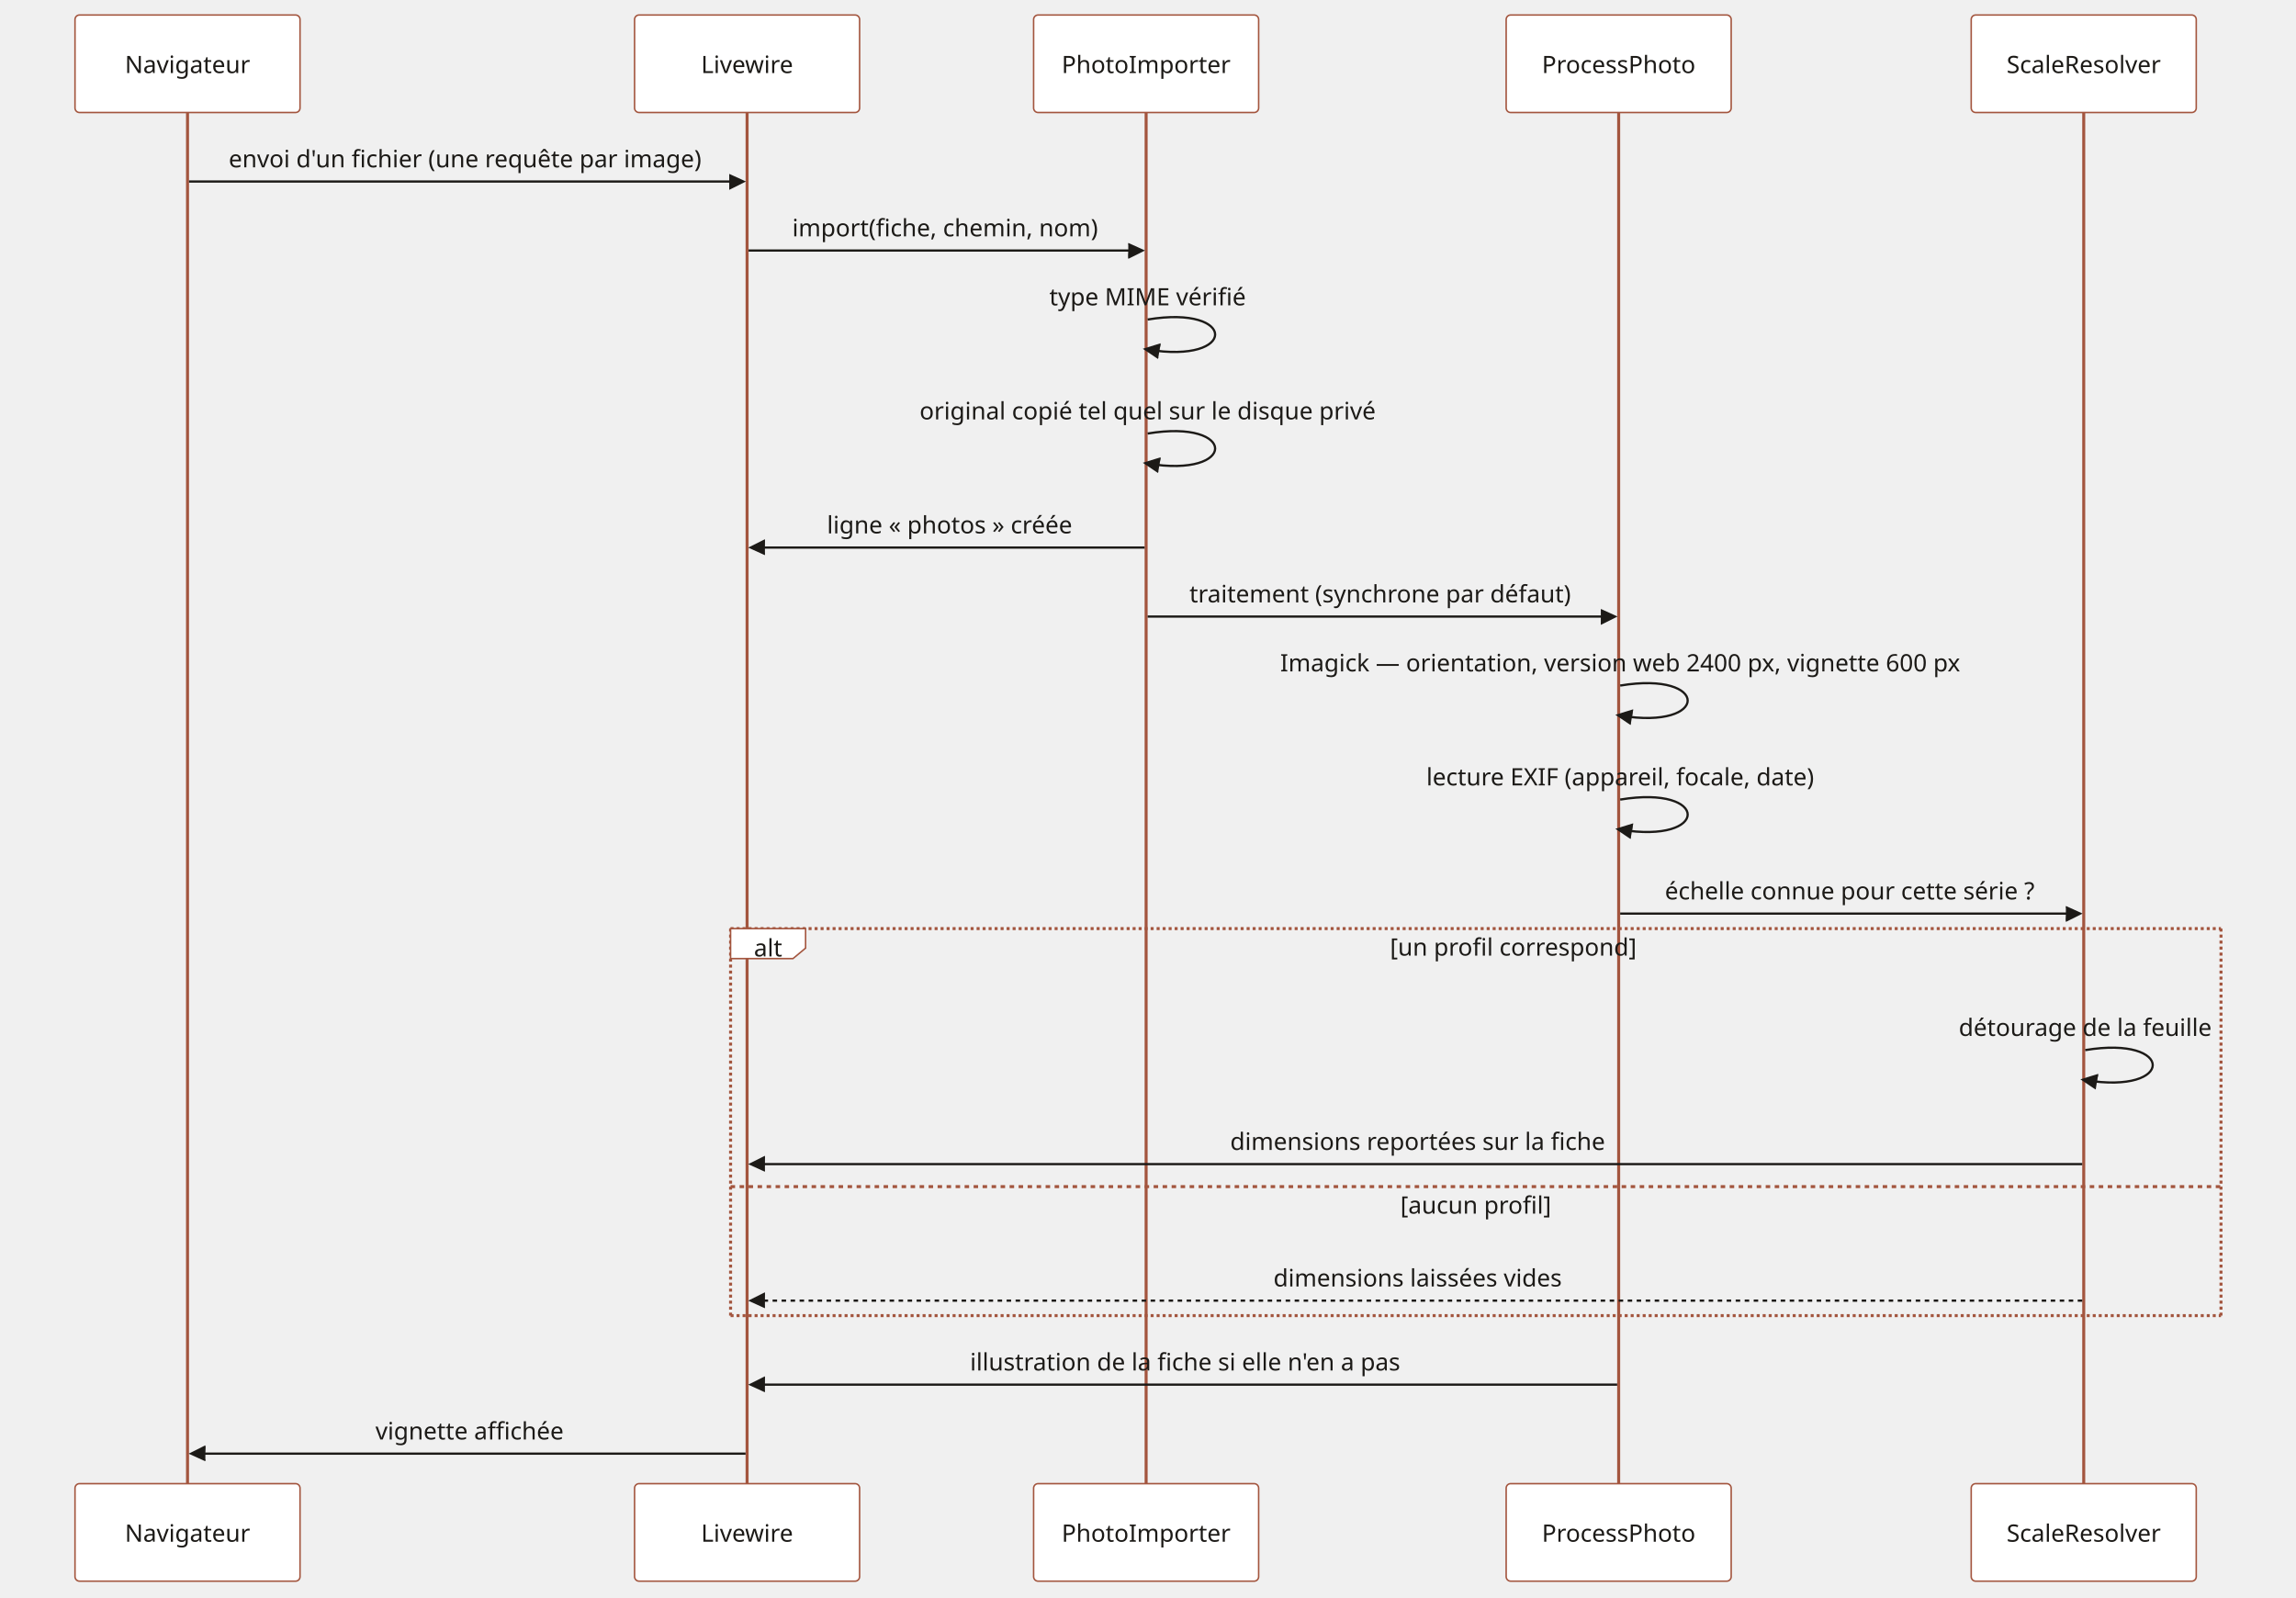
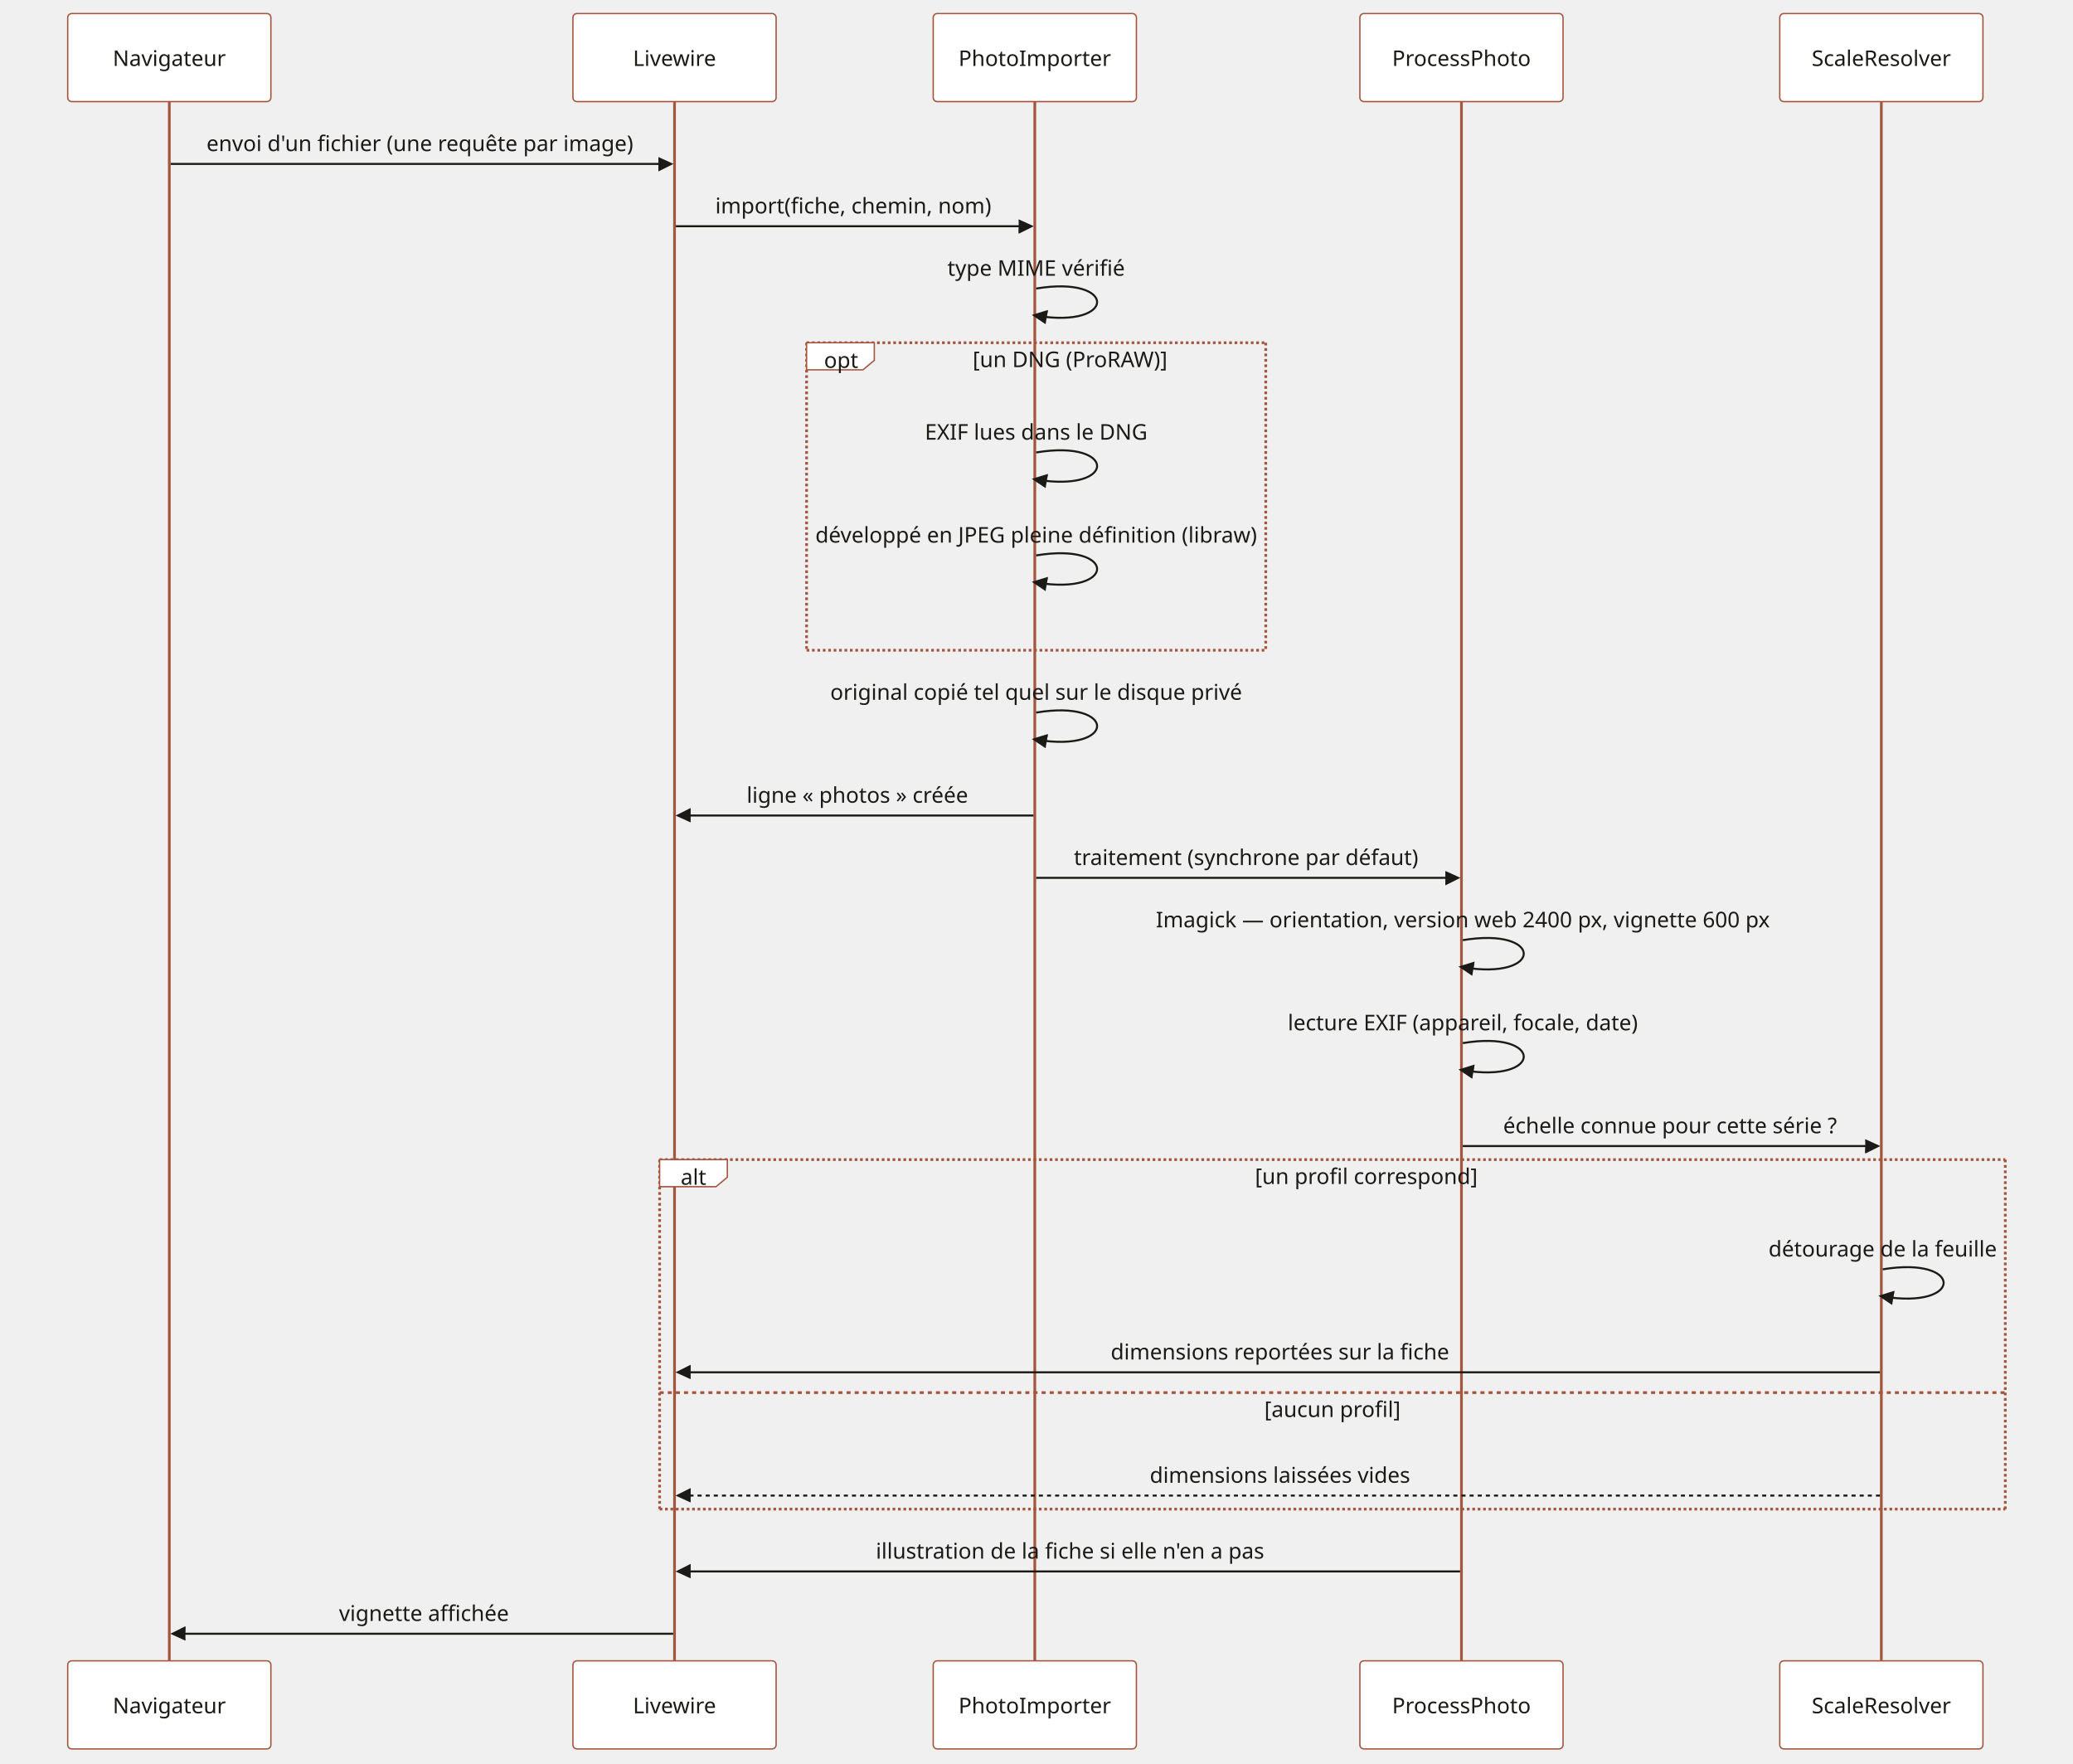
- <svg xmlns="http://www.w3.org/2000/svg" id="diagramme-2" width="100%" style="max-width: 1530.5px;" viewBox="-50 -10 1530.5 1065" role="graphics-document document" aria-roledescription="sequence">
+ <svg xmlns="http://www.w3.org/2000/svg" id="diagramme-2" width="100%" style="max-width: 1530.5px;" viewBox="-50 -10 1530.5 1302" role="graphics-document document" aria-roledescription="sequence">
  <g>
-     <rect x="1264" y="979" fill="#eaeaea" stroke="#666" width="150" height="65" name="S" rx="3" ry="3" class="actor actor-bottom" />
-     <text x="1339" y="1011.5" dominant-baseline="central" alignment-baseline="central" class="actor actor-box" style="text-anchor: middle; font-size: 16px; font-weight: 400;">
+     <rect x="1264" y="1216" fill="#eaeaea" stroke="#666" width="150" height="65" name="S" rx="3" ry="3" class="actor actor-bottom" />
+     <text x="1339" y="1248.5" dominant-baseline="central" alignment-baseline="central" class="actor actor-box" style="text-anchor: middle; font-size: 16px; font-weight: 400;">
      <tspan x="1339" dy="0">ScaleResolver</tspan>
    </text>
  </g>
  <g>
-     <rect x="954" y="979" fill="#eaeaea" stroke="#666" width="150" height="65" name="J" rx="3" ry="3" class="actor actor-bottom" />
-     <text x="1029" y="1011.5" dominant-baseline="central" alignment-baseline="central" class="actor actor-box" style="text-anchor: middle; font-size: 16px; font-weight: 400;">
+     <rect x="954" y="1216" fill="#eaeaea" stroke="#666" width="150" height="65" name="J" rx="3" ry="3" class="actor actor-bottom" />
+     <text x="1029" y="1248.5" dominant-baseline="central" alignment-baseline="central" class="actor actor-box" style="text-anchor: middle; font-size: 16px; font-weight: 400;">
      <tspan x="1029" dy="0">ProcessPhoto</tspan>
    </text>
  </g>
  <g>
-     <rect x="639" y="979" fill="#eaeaea" stroke="#666" width="150" height="65" name="I" rx="3" ry="3" class="actor actor-bottom" />
-     <text x="714" y="1011.5" dominant-baseline="central" alignment-baseline="central" class="actor actor-box" style="text-anchor: middle; font-size: 16px; font-weight: 400;">
+     <rect x="639" y="1216" fill="#eaeaea" stroke="#666" width="150" height="65" name="I" rx="3" ry="3" class="actor actor-bottom" />
+     <text x="714" y="1248.5" dominant-baseline="central" alignment-baseline="central" class="actor actor-box" style="text-anchor: middle; font-size: 16px; font-weight: 400;">
      <tspan x="714" dy="0">PhotoImporter</tspan>
    </text>
  </g>
  <g>
-     <rect x="373" y="979" fill="#eaeaea" stroke="#666" width="150" height="65" name="L" rx="3" ry="3" class="actor actor-bottom" />
-     <text x="448" y="1011.5" dominant-baseline="central" alignment-baseline="central" class="actor actor-box" style="text-anchor: middle; font-size: 16px; font-weight: 400;">
+     <rect x="373" y="1216" fill="#eaeaea" stroke="#666" width="150" height="65" name="L" rx="3" ry="3" class="actor actor-bottom" />
+     <text x="448" y="1248.5" dominant-baseline="central" alignment-baseline="central" class="actor actor-box" style="text-anchor: middle; font-size: 16px; font-weight: 400;">
      <tspan x="448" dy="0">Livewire</tspan>
    </text>
  </g>
  <g>
-     <rect x="0" y="979" fill="#eaeaea" stroke="#666" width="150" height="65" name="N" rx="3" ry="3" class="actor actor-bottom" />
-     <text x="75" y="1011.5" dominant-baseline="central" alignment-baseline="central" class="actor actor-box" style="text-anchor: middle; font-size: 16px; font-weight: 400;">
+     <rect x="0" y="1216" fill="#eaeaea" stroke="#666" width="150" height="65" name="N" rx="3" ry="3" class="actor actor-bottom" />
+     <text x="75" y="1248.5" dominant-baseline="central" alignment-baseline="central" class="actor actor-box" style="text-anchor: middle; font-size: 16px; font-weight: 400;">
      <tspan x="75" dy="0">Navigateur</tspan>
    </text>
  </g>
  <g>
-     <line id="actor4" x1="1339" y1="65" x2="1339" y2="979" class="actor-line 200" stroke-width="0.5px" stroke="#999" name="S" />
+     <line id="actor4" x1="1339" y1="65" x2="1339" y2="1216" class="actor-line 200" stroke-width="0.5px" stroke="#999" name="S" />
    <g id="root-4">
      <rect x="1264" y="0" fill="#eaeaea" stroke="#666" width="150" height="65" name="S" rx="3" ry="3" class="actor actor-top" />
      <text x="1339" y="32.5" dominant-baseline="central" alignment-baseline="central" class="actor actor-box" style="text-anchor: middle; font-size: 16px; font-weight: 400;">
        <tspan x="1339" dy="0">ScaleResolver</tspan>
      </text>
    </g>
  </g>
  <g>
-     <line id="actor3" x1="1029" y1="65" x2="1029" y2="979" class="actor-line 200" stroke-width="0.5px" stroke="#999" name="J" />
+     <line id="actor3" x1="1029" y1="65" x2="1029" y2="1216" class="actor-line 200" stroke-width="0.5px" stroke="#999" name="J" />
    <g id="root-3">
      <rect x="954" y="0" fill="#eaeaea" stroke="#666" width="150" height="65" name="J" rx="3" ry="3" class="actor actor-top" />
      <text x="1029" y="32.5" dominant-baseline="central" alignment-baseline="central" class="actor actor-box" style="text-anchor: middle; font-size: 16px; font-weight: 400;">
        <tspan x="1029" dy="0">ProcessPhoto</tspan>
      </text>
    </g>
  </g>
  <g>
-     <line id="actor2" x1="714" y1="65" x2="714" y2="979" class="actor-line 200" stroke-width="0.5px" stroke="#999" name="I" />
+     <line id="actor2" x1="714" y1="65" x2="714" y2="1216" class="actor-line 200" stroke-width="0.5px" stroke="#999" name="I" />
    <g id="root-2">
      <rect x="639" y="0" fill="#eaeaea" stroke="#666" width="150" height="65" name="I" rx="3" ry="3" class="actor actor-top" />
      <text x="714" y="32.5" dominant-baseline="central" alignment-baseline="central" class="actor actor-box" style="text-anchor: middle; font-size: 16px; font-weight: 400;">
        <tspan x="714" dy="0">PhotoImporter</tspan>
      </text>
    </g>
  </g>
  <g>
-     <line id="actor1" x1="448" y1="65" x2="448" y2="979" class="actor-line 200" stroke-width="0.5px" stroke="#999" name="L" />
+     <line id="actor1" x1="448" y1="65" x2="448" y2="1216" class="actor-line 200" stroke-width="0.5px" stroke="#999" name="L" />
    <g id="root-1">
      <rect x="373" y="0" fill="#eaeaea" stroke="#666" width="150" height="65" name="L" rx="3" ry="3" class="actor actor-top" />
      <text x="448" y="32.5" dominant-baseline="central" alignment-baseline="central" class="actor actor-box" style="text-anchor: middle; font-size: 16px; font-weight: 400;">
        <tspan x="448" dy="0">Livewire</tspan>
      </text>
    </g>
  </g>
  <g>
-     <line id="actor0" x1="75" y1="65" x2="75" y2="979" class="actor-line 200" stroke-width="0.5px" stroke="#999" name="N" />
+     <line id="actor0" x1="75" y1="65" x2="75" y2="1216" class="actor-line 200" stroke-width="0.5px" stroke="#999" name="N" />
    <g id="root-0">
      <rect x="0" y="0" fill="#eaeaea" stroke="#666" width="150" height="65" name="N" rx="3" ry="3" class="actor actor-top" />
      <text x="75" y="32.5" dominant-baseline="central" alignment-baseline="central" class="actor actor-box" style="text-anchor: middle; font-size: 16px; font-weight: 400;">
        <tspan x="75" dy="0">Navigateur</tspan>
      </text>
    </g>
  </g>
  <style>#diagramme-2{font-family:ui-sans-serif,system-ui,sans-serif;font-size:15px;fill:#1C1A17;}@keyframes edge-animation-frame{from{stroke-dashoffset:0;}}@keyframes dash{to{stroke-dashoffset:0;}}#diagramme-2 .edge-animation-slow{stroke-dasharray:9,5!important;stroke-dashoffset:900;animation:dash 50s linear infinite;stroke-linecap:round;}#diagramme-2 .edge-animation-fast{stroke-dasharray:9,5!important;stroke-dashoffset:900;animation:dash 20s linear infinite;stroke-linecap:round;}#diagramme-2 .error-icon{fill:hsl(180, 0%, 100%);}#diagramme-2 .error-text{fill:rgb(0, 0, 0);stroke:rgb(0, 0, 0);}#diagramme-2 .edge-thickness-normal{stroke-width:1px;}#diagramme-2 .edge-thickness-thick{stroke-width:3.5px;}#diagramme-2 .edge-pattern-solid{stroke-dasharray:0;}#diagramme-2 .edge-thickness-invisible{stroke-width:0;fill:none;}#diagramme-2 .edge-pattern-dashed{stroke-dasharray:3;}#diagramme-2 .edge-pattern-dotted{stroke-dasharray:2;}#diagramme-2 .marker{fill:#8A8070;stroke:#8A8070;}#diagramme-2 .marker.cross{stroke:#8A8070;}#diagramme-2 svg{font-family:ui-sans-serif,system-ui,sans-serif;font-size:15px;}#diagramme-2 p{margin:0;}#diagramme-2 .actor{stroke:#A3553E;fill:#FFFFFF;}#diagramme-2 text.actor&gt;tspan{fill:#1C1A17;stroke:none;}#diagramme-2 .actor-line{stroke:#A3553E;}#diagramme-2 .innerArc{stroke-width:1.5;stroke-dasharray:none;}#diagramme-2 .messageLine0{stroke-width:1.5;stroke-dasharray:none;stroke:#1C1A17;}#diagramme-2 .messageLine1{stroke-width:1.5;stroke-dasharray:2,2;stroke:#1C1A17;}#diagramme-2 #arrowhead path{fill:#1C1A17;stroke:#1C1A17;}#diagramme-2 .sequenceNumber{fill:#757f8f;}#diagramme-2 #sequencenumber{fill:#1C1A17;}#diagramme-2 #crosshead path{fill:#1C1A17;stroke:#1C1A17;}#diagramme-2 .messageText{fill:#1C1A17;stroke:none;}#diagramme-2 .labelBox{stroke:#A3553E;fill:#FFFFFF;}#diagramme-2 .labelText,#diagramme-2 .labelText&gt;tspan{fill:#1C1A17;stroke:none;}#diagramme-2 .loopText,#diagramme-2 .loopText&gt;tspan{fill:#1C1A17;stroke:none;}#diagramme-2 .loopLine{stroke-width:2px;stroke-dasharray:2,2;stroke:#A3553E;fill:#A3553E;}#diagramme-2 .note{stroke:hsl(52.683, 60%, 73.922%);fill:#fff5ad;}#diagramme-2 .noteText,#diagramme-2 .noteText&gt;tspan{fill:#333;stroke:none;}#diagramme-2 .activation0{fill:hsl(-120, 0%, 100%);stroke:hsl(-120, 0%, 90%);}#diagramme-2 .activation1{fill:hsl(-120, 0%, 100%);stroke:hsl(-120, 0%, 90%);}#diagramme-2 .activation2{fill:hsl(-120, 0%, 100%);stroke:hsl(-120, 0%, 90%);}#diagramme-2 .actorPopupMenu{position:absolute;}#diagramme-2 .actorPopupMenuPanel{position:absolute;fill:#FFFFFF;box-shadow:0px 8px 16px 0px rgba(0,0,0,0.2);filter:drop-shadow(3px 5px 2px rgb(0 0 0 / 0.4));}#diagramme-2 .actor-man line{stroke:#A3553E;fill:#FFFFFF;}#diagramme-2 .actor-man circle,#diagramme-2 line{stroke:#A3553E;fill:#FFFFFF;stroke-width:2px;}#diagramme-2 :root{--mermaid-font-family:"trebuchet ms",verdana,arial,sans-serif;}</style>
  <g />
  <defs>
    <symbol id="computer" width="24" height="24">
      <path transform="scale(.5)" d="M2 2v13h20v-13h-20zm18 11h-16v-9h16v9zm-10.228 6l.466-1h3.524l.467 1h-4.457zm14.228 3h-24l2-6h2.104l-1.33 4h18.45l-1.297-4h2.073l2 6zm-5-10h-14v-7h14v7z" />
    </symbol>
  </defs>
  <defs>
    <symbol id="database" fill-rule="evenodd" clip-rule="evenodd">
      <path transform="scale(.5)" d="M12.258.001l.256.004.255.005.253.008.251.01.249.012.247.015.246.016.242.019.241.02.239.023.236.024.233.027.231.028.229.031.225.032.223.034.22.036.217.038.214.04.211.041.208.043.205.045.201.046.198.048.194.05.191.051.187.053.183.054.18.056.175.057.172.059.168.06.163.061.16.063.155.064.15.066.074.033.073.033.071.034.07.034.069.035.068.035.067.035.066.035.064.036.064.036.062.036.06.036.06.037.058.037.058.037.055.038.055.038.053.038.052.038.051.039.05.039.048.039.047.039.045.04.044.04.043.04.041.04.04.041.039.041.037.041.036.041.034.041.033.042.032.042.03.042.029.042.027.042.026.043.024.043.023.043.021.043.02.043.018.044.017.043.015.044.013.044.012.044.011.045.009.044.007.045.006.045.004.045.002.045.001.045v17l-.001.045-.002.045-.004.045-.006.045-.007.045-.009.044-.011.045-.012.044-.013.044-.015.044-.017.043-.018.044-.02.043-.021.043-.023.043-.024.043-.026.043-.027.042-.029.042-.03.042-.032.042-.033.042-.034.041-.036.041-.037.041-.039.041-.04.041-.041.04-.043.04-.044.04-.045.04-.047.039-.048.039-.05.039-.051.039-.052.038-.053.038-.055.038-.055.038-.058.037-.058.037-.06.037-.06.036-.062.036-.064.036-.064.036-.066.035-.067.035-.068.035-.069.035-.07.034-.071.034-.073.033-.074.033-.15.066-.155.064-.16.063-.163.061-.168.06-.172.059-.175.057-.18.056-.183.054-.187.053-.191.051-.194.05-.198.048-.201.046-.205.045-.208.043-.211.041-.214.04-.217.038-.22.036-.223.034-.225.032-.229.031-.231.028-.233.027-.236.024-.239.023-.241.02-.242.019-.246.016-.247.015-.249.012-.251.01-.253.008-.255.005-.256.004-.258.001-.258-.001-.256-.004-.255-.005-.253-.008-.251-.01-.249-.012-.247-.015-.245-.016-.243-.019-.241-.02-.238-.023-.236-.024-.234-.027-.231-.028-.228-.031-.226-.032-.223-.034-.22-.036-.217-.038-.214-.04-.211-.041-.208-.043-.204-.045-.201-.046-.198-.048-.195-.05-.19-.051-.187-.053-.184-.054-.179-.056-.176-.057-.172-.059-.167-.06-.164-.061-.159-.063-.155-.064-.151-.066-.074-.033-.072-.033-.072-.034-.07-.034-.069-.035-.068-.035-.067-.035-.066-.035-.064-.036-.063-.036-.062-.036-.061-.036-.06-.037-.058-.037-.057-.037-.056-.038-.055-.038-.053-.038-.052-.038-.051-.039-.049-.039-.049-.039-.046-.039-.046-.04-.044-.04-.043-.04-.041-.04-.04-.041-.039-.041-.037-.041-.036-.041-.034-.041-.033-.042-.032-.042-.03-.042-.029-.042-.027-.042-.026-.043-.024-.043-.023-.043-.021-.043-.02-.043-.018-.044-.017-.043-.015-.044-.013-.044-.012-.044-.011-.045-.009-.044-.007-.045-.006-.045-.004-.045-.002-.045-.001-.045v-17l.001-.045.002-.045.004-.045.006-.045.007-.045.009-.044.011-.045.012-.044.013-.044.015-.044.017-.043.018-.044.02-.043.021-.043.023-.043.024-.043.026-.043.027-.042.029-.042.03-.042.032-.042.033-.042.034-.041.036-.041.037-.041.039-.041.04-.041.041-.04.043-.04.044-.04.046-.04.046-.039.049-.039.049-.039.051-.039.052-.038.053-.038.055-.038.056-.038.057-.037.058-.037.06-.037.061-.036.062-.036.063-.036.064-.036.066-.035.067-.035.068-.035.069-.035.07-.034.072-.034.072-.033.074-.033.151-.066.155-.064.159-.063.164-.061.167-.06.172-.059.176-.057.179-.056.184-.054.187-.053.19-.051.195-.05.198-.048.201-.046.204-.045.208-.043.211-.041.214-.04.217-.038.22-.036.223-.034.226-.032.228-.031.231-.028.234-.027.236-.024.238-.023.241-.02.243-.019.245-.016.247-.015.249-.012.251-.01.253-.008.255-.005.256-.004.258-.001.258.001zm-9.258 20.499v.01l.001.021.003.021.004.022.005.021.006.022.007.022.009.023.01.022.011.023.012.023.013.023.015.023.016.024.017.023.018.024.019.024.021.024.022.025.023.024.024.025.052.049.056.05.061.051.066.051.07.051.075.051.079.052.084.052.088.052.092.052.097.052.102.051.105.052.11.052.114.051.119.051.123.051.127.05.131.05.135.05.139.048.144.049.147.047.152.047.155.047.16.045.163.045.167.043.171.043.176.041.178.041.183.039.187.039.19.037.194.035.197.035.202.033.204.031.209.03.212.029.216.027.219.025.222.024.226.021.23.02.233.018.236.016.24.015.243.012.246.01.249.008.253.005.256.004.259.001.26-.001.257-.004.254-.005.25-.008.247-.011.244-.012.241-.014.237-.016.233-.018.231-.021.226-.021.224-.024.22-.026.216-.027.212-.028.21-.031.205-.031.202-.034.198-.034.194-.036.191-.037.187-.039.183-.04.179-.04.175-.042.172-.043.168-.044.163-.045.16-.046.155-.046.152-.047.148-.048.143-.049.139-.049.136-.05.131-.05.126-.05.123-.051.118-.052.114-.051.11-.052.106-.052.101-.052.096-.052.092-.052.088-.053.083-.051.079-.052.074-.052.07-.051.065-.051.06-.051.056-.05.051-.05.023-.024.023-.025.021-.024.02-.024.019-.024.018-.024.017-.024.015-.023.014-.024.013-.023.012-.023.01-.023.01-.022.008-.022.006-.022.006-.022.004-.022.004-.021.001-.021.001-.021v-4.127l-.077.055-.08.053-.083.054-.085.053-.087.052-.09.052-.093.051-.095.05-.097.05-.1.049-.102.049-.105.048-.106.047-.109.047-.111.046-.114.045-.115.045-.118.044-.12.043-.122.042-.124.042-.126.041-.128.04-.13.04-.132.038-.134.038-.135.037-.138.037-.139.035-.142.035-.143.034-.144.033-.147.032-.148.031-.15.03-.151.03-.153.029-.154.027-.156.027-.158.026-.159.025-.161.024-.162.023-.163.022-.165.021-.166.02-.167.019-.169.018-.169.017-.171.016-.173.015-.173.014-.175.013-.175.012-.177.011-.178.01-.179.008-.179.008-.181.006-.182.005-.182.004-.184.003-.184.002h-.37l-.184-.002-.184-.003-.182-.004-.182-.005-.181-.006-.179-.008-.179-.008-.178-.01-.176-.011-.176-.012-.175-.013-.173-.014-.172-.015-.171-.016-.17-.017-.169-.018-.167-.019-.166-.02-.165-.021-.163-.022-.162-.023-.161-.024-.159-.025-.157-.026-.156-.027-.155-.027-.153-.029-.151-.03-.15-.03-.148-.031-.146-.032-.145-.033-.143-.034-.141-.035-.14-.035-.137-.037-.136-.037-.134-.038-.132-.038-.13-.04-.128-.04-.126-.041-.124-.042-.122-.042-.12-.044-.117-.043-.116-.045-.113-.045-.112-.046-.109-.047-.106-.047-.105-.048-.102-.049-.1-.049-.097-.05-.095-.05-.093-.052-.09-.051-.087-.052-.085-.053-.083-.054-.08-.054-.077-.054v4.127zm0-5.654v.011l.001.021.003.021.004.021.005.022.006.022.007.022.009.022.01.022.011.023.012.023.013.023.015.024.016.023.017.024.018.024.019.024.021.024.022.024.023.025.024.024.052.05.056.05.061.05.066.051.07.051.075.052.079.051.084.052.088.052.092.052.097.052.102.052.105.052.11.051.114.051.119.052.123.05.127.051.131.05.135.049.139.049.144.048.147.048.152.047.155.046.16.045.163.045.167.044.171.042.176.042.178.04.183.04.187.038.19.037.194.036.197.034.202.033.204.032.209.03.212.028.216.027.219.025.222.024.226.022.23.02.233.018.236.016.24.014.243.012.246.01.249.008.253.006.256.003.259.001.26-.001.257-.003.254-.006.25-.008.247-.01.244-.012.241-.015.237-.016.233-.018.231-.02.226-.022.224-.024.22-.025.216-.027.212-.029.21-.03.205-.032.202-.033.198-.035.194-.036.191-.037.187-.039.183-.039.179-.041.175-.042.172-.043.168-.044.163-.045.16-.045.155-.047.152-.047.148-.048.143-.048.139-.05.136-.049.131-.05.126-.051.123-.051.118-.051.114-.052.11-.052.106-.052.101-.052.096-.052.092-.052.088-.052.083-.052.079-.052.074-.051.07-.052.065-.051.06-.05.056-.051.051-.049.023-.025.023-.024.021-.025.02-.024.019-.024.018-.024.017-.024.015-.023.014-.023.013-.024.012-.022.01-.023.01-.023.008-.022.006-.022.006-.022.004-.021.004-.022.001-.021.001-.021v-4.139l-.077.054-.08.054-.083.054-.085.052-.087.053-.09.051-.093.051-.095.051-.097.05-.1.049-.102.049-.105.048-.106.047-.109.047-.111.046-.114.045-.115.044-.118.044-.12.044-.122.042-.124.042-.126.041-.128.04-.13.039-.132.039-.134.038-.135.037-.138.036-.139.036-.142.035-.143.033-.144.033-.147.033-.148.031-.15.03-.151.03-.153.028-.154.028-.156.027-.158.026-.159.025-.161.024-.162.023-.163.022-.165.021-.166.02-.167.019-.169.018-.169.017-.171.016-.173.015-.173.014-.175.013-.175.012-.177.011-.178.009-.179.009-.179.007-.181.007-.182.005-.182.004-.184.003-.184.002h-.37l-.184-.002-.184-.003-.182-.004-.182-.005-.181-.007-.179-.007-.179-.009-.178-.009-.176-.011-.176-.012-.175-.013-.173-.014-.172-.015-.171-.016-.17-.017-.169-.018-.167-.019-.166-.02-.165-.021-.163-.022-.162-.023-.161-.024-.159-.025-.157-.026-.156-.027-.155-.028-.153-.028-.151-.03-.15-.03-.148-.031-.146-.033-.145-.033-.143-.033-.141-.035-.14-.036-.137-.036-.136-.037-.134-.038-.132-.039-.13-.039-.128-.04-.126-.041-.124-.042-.122-.043-.12-.043-.117-.044-.116-.044-.113-.046-.112-.046-.109-.046-.106-.047-.105-.048-.102-.049-.1-.049-.097-.05-.095-.051-.093-.051-.09-.051-.087-.053-.085-.052-.083-.054-.08-.054-.077-.054v4.139zm0-5.666v.011l.001.02.003.022.004.021.005.022.006.021.007.022.009.023.01.022.011.023.012.023.013.023.015.023.016.024.017.024.018.023.019.024.021.025.022.024.023.024.024.025.052.05.056.05.061.05.066.051.07.051.075.052.079.051.084.052.088.052.092.052.097.052.102.052.105.051.11.052.114.051.119.051.123.051.127.05.131.05.135.05.139.049.144.048.147.048.152.047.155.046.16.045.163.045.167.043.171.043.176.042.178.04.183.04.187.038.19.037.194.036.197.034.202.033.204.032.209.03.212.028.216.027.219.025.222.024.226.021.23.02.233.018.236.017.24.014.243.012.246.01.249.008.253.006.256.003.259.001.26-.001.257-.003.254-.006.25-.008.247-.01.244-.013.241-.014.237-.016.233-.018.231-.02.226-.022.224-.024.22-.025.216-.027.212-.029.21-.03.205-.032.202-.033.198-.035.194-.036.191-.037.187-.039.183-.039.179-.041.175-.042.172-.043.168-.044.163-.045.16-.045.155-.047.152-.047.148-.048.143-.049.139-.049.136-.049.131-.051.126-.05.123-.051.118-.052.114-.051.11-.052.106-.052.101-.052.096-.052.092-.052.088-.052.083-.052.079-.052.074-.052.07-.051.065-.051.06-.051.056-.05.051-.049.023-.025.023-.025.021-.024.02-.024.019-.024.018-.024.017-.024.015-.023.014-.024.013-.023.012-.023.01-.022.01-.023.008-.022.006-.022.006-.022.004-.022.004-.021.001-.021.001-.021v-4.153l-.077.054-.08.054-.083.053-.085.053-.087.053-.09.051-.093.051-.095.051-.097.05-.1.049-.102.048-.105.048-.106.048-.109.046-.111.046-.114.046-.115.044-.118.044-.12.043-.122.043-.124.042-.126.041-.128.04-.13.039-.132.039-.134.038-.135.037-.138.036-.139.036-.142.034-.143.034-.144.033-.147.032-.148.032-.15.03-.151.03-.153.028-.154.028-.156.027-.158.026-.159.024-.161.024-.162.023-.163.023-.165.021-.166.02-.167.019-.169.018-.169.017-.171.016-.173.015-.173.014-.175.013-.175.012-.177.01-.178.01-.179.009-.179.007-.181.006-.182.006-.182.004-.184.003-.184.001-.185.001-.185-.001-.184-.001-.184-.003-.182-.004-.182-.006-.181-.006-.179-.007-.179-.009-.178-.01-.176-.01-.176-.012-.175-.013-.173-.014-.172-.015-.171-.016-.17-.017-.169-.018-.167-.019-.166-.02-.165-.021-.163-.023-.162-.023-.161-.024-.159-.024-.157-.026-.156-.027-.155-.028-.153-.028-.151-.03-.15-.03-.148-.032-.146-.032-.145-.033-.143-.034-.141-.034-.14-.036-.137-.036-.136-.037-.134-.038-.132-.039-.13-.039-.128-.041-.126-.041-.124-.041-.122-.043-.12-.043-.117-.044-.116-.044-.113-.046-.112-.046-.109-.046-.106-.048-.105-.048-.102-.048-.1-.05-.097-.049-.095-.051-.093-.051-.09-.052-.087-.052-.085-.053-.083-.053-.08-.054-.077-.054v4.153zm8.74-8.179l-.257.004-.254.005-.25.008-.247.011-.244.012-.241.014-.237.016-.233.018-.231.021-.226.022-.224.023-.22.026-.216.027-.212.028-.21.031-.205.032-.202.033-.198.034-.194.036-.191.038-.187.038-.183.04-.179.041-.175.042-.172.043-.168.043-.163.045-.16.046-.155.046-.152.048-.148.048-.143.048-.139.049-.136.05-.131.05-.126.051-.123.051-.118.051-.114.052-.11.052-.106.052-.101.052-.096.052-.092.052-.088.052-.083.052-.079.052-.074.051-.07.052-.065.051-.06.05-.056.05-.051.05-.023.025-.023.024-.021.024-.02.025-.019.024-.018.024-.017.023-.015.024-.014.023-.013.023-.012.023-.01.023-.01.022-.008.022-.006.023-.006.021-.004.022-.004.021-.001.021-.001.021.001.021.001.021.004.021.004.022.006.021.006.023.008.022.01.022.01.023.012.023.013.023.014.023.015.024.017.023.018.024.019.024.02.025.021.024.023.024.023.025.051.05.056.05.06.05.065.051.07.052.074.051.079.052.083.052.088.052.092.052.096.052.101.052.106.052.11.052.114.052.118.051.123.051.126.051.131.05.136.05.139.049.143.048.148.048.152.048.155.046.16.046.163.045.168.043.172.043.175.042.179.041.183.04.187.038.191.038.194.036.198.034.202.033.205.032.21.031.212.028.216.027.22.026.224.023.226.022.231.021.233.018.237.016.241.014.244.012.247.011.25.008.254.005.257.004.26.001.26-.001.257-.004.254-.005.25-.008.247-.011.244-.012.241-.014.237-.016.233-.018.231-.021.226-.022.224-.023.22-.026.216-.027.212-.028.21-.031.205-.032.202-.033.198-.034.194-.036.191-.038.187-.038.183-.04.179-.041.175-.042.172-.043.168-.043.163-.045.16-.046.155-.046.152-.048.148-.048.143-.048.139-.049.136-.05.131-.05.126-.051.123-.051.118-.051.114-.052.11-.052.106-.052.101-.052.096-.052.092-.052.088-.052.083-.052.079-.052.074-.051.07-.052.065-.051.06-.05.056-.05.051-.05.023-.025.023-.024.021-.024.02-.025.019-.024.018-.024.017-.023.015-.024.014-.023.013-.023.012-.023.01-.023.01-.022.008-.022.006-.023.006-.021.004-.022.004-.021.001-.021.001-.021-.001-.021-.001-.021-.004-.021-.004-.022-.006-.021-.006-.023-.008-.022-.01-.022-.01-.023-.012-.023-.013-.023-.014-.023-.015-.024-.017-.023-.018-.024-.019-.024-.02-.025-.021-.024-.023-.024-.023-.025-.051-.05-.056-.05-.06-.05-.065-.051-.07-.052-.074-.051-.079-.052-.083-.052-.088-.052-.092-.052-.096-.052-.101-.052-.106-.052-.11-.052-.114-.052-.118-.051-.123-.051-.126-.051-.131-.05-.136-.05-.139-.049-.143-.048-.148-.048-.152-.048-.155-.046-.16-.046-.163-.045-.168-.043-.172-.043-.175-.042-.179-.041-.183-.04-.187-.038-.191-.038-.194-.036-.198-.034-.202-.033-.205-.032-.21-.031-.212-.028-.216-.027-.22-.026-.224-.023-.226-.022-.231-.021-.233-.018-.237-.016-.241-.014-.244-.012-.247-.011-.25-.008-.254-.005-.257-.004-.26-.001-.26.001z" />
    </symbol>
  </defs>
  <defs>
    <symbol id="clock" width="24" height="24">
      <path transform="scale(.5)" d="M12 2c5.514 0 10 4.486 10 10s-4.486 10-10 10-10-4.486-10-10 4.486-10 10-10zm0-2c-6.627 0-12 5.373-12 12s5.373 12 12 12 12-5.373 12-12-5.373-12-12-12zm5.848 12.459c.202.038.202.333.001.372-1.907.361-6.045 1.111-6.547 1.111-.719 0-1.301-.582-1.301-1.301 0-.512.77-5.447 1.125-7.445.034-.192.312-.181.343.014l.985 6.238 5.394 1.011z" />
    </symbol>
  </defs>
  <defs>
    <marker id="arrowhead" refX="7.9" refY="5" markerUnits="userSpaceOnUse" markerWidth="12" markerHeight="12" orient="auto-start-reverse">
      <path d="M -1 0 L 10 5 L 0 10 z" />
    </marker>
  </defs>
  <defs>
    <marker id="crosshead" markerWidth="15" markerHeight="8" orient="auto" refX="4" refY="4.5">
      <path fill="none" stroke="#000000" stroke-width="1pt" d="M 1,2 L 6,7 M 6,2 L 1,7" style="stroke-dasharray: 0, 0;" />
    </marker>
  </defs>
  <defs>
    <marker id="filled-head" refX="15.5" refY="7" markerWidth="20" markerHeight="28" orient="auto">
      <path d="M 18,7 L9,13 L14,7 L9,1 Z" />
    </marker>
  </defs>
  <defs>
    <marker id="sequencenumber" refX="15" refY="15" markerWidth="60" markerHeight="40" orient="auto">
      <circle cx="15" cy="15" r="6" />
    </marker>
  </defs>
  <g>
-     <line x1="437" y1="609" x2="1430.5" y2="609" class="loopLine" />
-     <line x1="1430.5" y1="609" x2="1430.5" y2="867" class="loopLine" />
-     <line x1="437" y1="867" x2="1430.5" y2="867" class="loopLine" />
-     <line x1="437" y1="609" x2="437" y2="867" class="loopLine" />
-     <line x1="437" y1="781" x2="1430.5" y2="781" class="loopLine" style="stroke-dasharray: 3, 3;" />
-     <polygon points="437,609 487,609 487,622 478.6,629 437,629" class="labelBox" />
-     <text x="462" y="622" text-anchor="middle" dominant-baseline="middle" alignment-baseline="middle" class="labelText" style="font-size: 16px; font-weight: 400;">alt</text>
-     <text x="958.75" y="627" text-anchor="middle" class="loopText" style="font-size: 16px; font-weight: 400;">
+     <line x1="545.5" y1="243" x2="884.5" y2="243" class="loopLine" />
+     <line x1="884.5" y1="243" x2="884.5" y2="470" class="loopLine" />
+     <line x1="545.5" y1="470" x2="884.5" y2="470" class="loopLine" />
+     <line x1="545.5" y1="243" x2="545.5" y2="470" class="loopLine" />
+     <polygon points="545.5,243 595.5,243 595.5,256 587.1,263 545.5,263" class="labelBox" />
+     <text x="571" y="256" text-anchor="middle" dominant-baseline="middle" alignment-baseline="middle" class="labelText" style="font-size: 16px; font-weight: 400;">opt</text>
+     <text x="740" y="261" text-anchor="middle" class="loopText" style="font-size: 16px; font-weight: 400;">
+       <tspan x="740">[un DNG (ProRAW)]</tspan>
+     </text>
+   </g>
+   <g>
+     <line x1="437" y1="846" x2="1430.5" y2="846" class="loopLine" />
+     <line x1="1430.5" y1="846" x2="1430.5" y2="1104" class="loopLine" />
+     <line x1="437" y1="1104" x2="1430.5" y2="1104" class="loopLine" />
+     <line x1="437" y1="846" x2="437" y2="1104" class="loopLine" />
+     <line x1="437" y1="1018" x2="1430.5" y2="1018" class="loopLine" style="stroke-dasharray: 3, 3;" />
+     <polygon points="437,846 487,846 487,859 478.6,866 437,866" class="labelBox" />
+     <text x="462" y="859" text-anchor="middle" dominant-baseline="middle" alignment-baseline="middle" class="labelText" style="font-size: 16px; font-weight: 400;">alt</text>
+     <text x="958.75" y="864" text-anchor="middle" class="loopText" style="font-size: 16px; font-weight: 400;">
      <tspan x="958.75">[un profil correspond]</tspan>
    </text>
-     <text x="933.75" y="799" text-anchor="middle" class="loopText" style="font-size: 16px; font-weight: 400;">[aucun profil]</text>
+     <text x="933.75" y="1036" text-anchor="middle" class="loopText" style="font-size: 16px; font-weight: 400;">[aucun profil]</text>
  </g>
  <text x="260" y="80" text-anchor="middle" dominant-baseline="middle" alignment-baseline="middle" class="messageText" dy="1em" style="font-size: 16px; font-weight: 400;">envoi d'un fichier (une requête par image)</text>
  <line x1="76" y1="111" x2="444" y2="111" class="messageLine0" stroke-width="2" stroke="none" marker-end="url(#arrowhead)" style="fill: none;" />
  <text x="580" y="126" text-anchor="middle" dominant-baseline="middle" alignment-baseline="middle" class="messageText" dy="1em" style="font-size: 16px; font-weight: 400;">import(fiche, chemin, nom)</text>
  <line x1="449" y1="157" x2="710" y2="157" class="messageLine0" stroke-width="2" stroke="none" marker-end="url(#arrowhead)" style="fill: none;" />
  <text x="715" y="172" text-anchor="middle" dominant-baseline="middle" alignment-baseline="middle" class="messageText" dy="1em" style="font-size: 16px; font-weight: 400;">type MIME vérifié</text>
  <path d="M 715,203 C 775,193 775,233 715,223" class="messageLine0" stroke-width="2" stroke="none" marker-end="url(#arrowhead)" style="fill: none;" />
-   <text x="715" y="248" text-anchor="middle" dominant-baseline="middle" alignment-baseline="middle" class="messageText" dy="1em" style="font-size: 16px; font-weight: 400;">original copié tel quel sur le disque privé</text>
-   <path d="M 715,279 C 775,269 775,309 715,299" class="messageLine0" stroke-width="2" stroke="none" marker-end="url(#arrowhead)" style="fill: none;" />
-   <text x="583" y="324" text-anchor="middle" dominant-baseline="middle" alignment-baseline="middle" class="messageText" dy="1em" style="font-size: 16px; font-weight: 400;">ligne « photos » créée</text>
-   <line x1="713" y1="355" x2="452" y2="355" class="messageLine0" stroke-width="2" stroke="none" marker-end="url(#arrowhead)" style="fill: none;" />
-   <text x="870" y="370" text-anchor="middle" dominant-baseline="middle" alignment-baseline="middle" class="messageText" dy="1em" style="font-size: 16px; font-weight: 400;">traitement (synchrone par défaut)</text>
-   <line x1="715" y1="401" x2="1025" y2="401" class="messageLine0" stroke-width="2" stroke="none" marker-end="url(#arrowhead)" style="fill: none;" />
-   <text x="1030" y="416" text-anchor="middle" dominant-baseline="middle" alignment-baseline="middle" class="messageText" dy="1em" style="font-size: 16px; font-weight: 400;">Imagick — orientation, version web 2400 px, vignette 600 px</text>
-   <path d="M 1030,447 C 1090,437 1090,477 1030,467" class="messageLine0" stroke-width="2" stroke="none" marker-end="url(#arrowhead)" style="fill: none;" />
-   <text x="1030" y="492" text-anchor="middle" dominant-baseline="middle" alignment-baseline="middle" class="messageText" dy="1em" style="font-size: 16px; font-weight: 400;">lecture EXIF (appareil, focale, date)</text>
-   <path d="M 1030,523 C 1090,513 1090,553 1030,543" class="messageLine0" stroke-width="2" stroke="none" marker-end="url(#arrowhead)" style="fill: none;" />
-   <text x="1183" y="568" text-anchor="middle" dominant-baseline="middle" alignment-baseline="middle" class="messageText" dy="1em" style="font-size: 16px; font-weight: 400;">échelle connue pour cette série ?</text>
-   <line x1="1030" y1="599" x2="1335" y2="599" class="messageLine0" stroke-width="2" stroke="none" marker-end="url(#arrowhead)" style="fill: none;" />
-   <text x="1340" y="659" text-anchor="middle" dominant-baseline="middle" alignment-baseline="middle" class="messageText" dy="1em" style="font-size: 16px; font-weight: 400;">détourage de la feuille</text>
-   <path d="M 1340,690 C 1400,680 1400,720 1340,710" class="messageLine0" stroke-width="2" stroke="none" marker-end="url(#arrowhead)" style="fill: none;" />
-   <text x="895" y="735" text-anchor="middle" dominant-baseline="middle" alignment-baseline="middle" class="messageText" dy="1em" style="font-size: 16px; font-weight: 400;">dimensions reportées sur la fiche</text>
-   <line x1="1338" y1="766" x2="452" y2="766" class="messageLine0" stroke-width="2" stroke="none" marker-end="url(#arrowhead)" style="fill: none;" />
-   <text x="895" y="826" text-anchor="middle" dominant-baseline="middle" alignment-baseline="middle" class="messageText" dy="1em" style="font-size: 16px; font-weight: 400;">dimensions laissées vides</text>
-   <line x1="1338" y1="857" x2="452" y2="857" class="messageLine1" stroke-width="2" stroke="none" marker-end="url(#arrowhead)" style="stroke-dasharray: 3, 3; fill: none;" />
-   <text x="740" y="882" text-anchor="middle" dominant-baseline="middle" alignment-baseline="middle" class="messageText" dy="1em" style="font-size: 16px; font-weight: 400;">illustration de la fiche si elle n'en a pas</text>
-   <line x1="1028" y1="913" x2="452" y2="913" class="messageLine0" stroke-width="2" stroke="none" marker-end="url(#arrowhead)" style="fill: none;" />
-   <text x="263" y="928" text-anchor="middle" dominant-baseline="middle" alignment-baseline="middle" class="messageText" dy="1em" style="font-size: 16px; font-weight: 400;">vignette affichée</text>
-   <line x1="447" y1="959" x2="79" y2="959" class="messageLine0" stroke-width="2" stroke="none" marker-end="url(#arrowhead)" style="fill: none;" />
+   <text x="715" y="293" text-anchor="middle" dominant-baseline="middle" alignment-baseline="middle" class="messageText" dy="1em" style="font-size: 16px; font-weight: 400;">EXIF lues dans le DNG</text>
+   <path d="M 715,324 C 775,314 775,354 715,344" class="messageLine0" stroke-width="2" stroke="none" marker-end="url(#arrowhead)" style="fill: none;" />
+   <text x="715" y="369" text-anchor="middle" dominant-baseline="middle" alignment-baseline="middle" class="messageText" dy="1em" style="font-size: 16px; font-weight: 400;">développé en JPEG pleine définition (libraw)</text>
+   <path d="M 715,400 C 775,390 775,430 715,420" class="messageLine0" stroke-width="2" stroke="none" marker-end="url(#arrowhead)" style="fill: none;" />
+   <text x="715" y="485" text-anchor="middle" dominant-baseline="middle" alignment-baseline="middle" class="messageText" dy="1em" style="font-size: 16px; font-weight: 400;">original copié tel quel sur le disque privé</text>
+   <path d="M 715,516 C 775,506 775,546 715,536" class="messageLine0" stroke-width="2" stroke="none" marker-end="url(#arrowhead)" style="fill: none;" />
+   <text x="583" y="561" text-anchor="middle" dominant-baseline="middle" alignment-baseline="middle" class="messageText" dy="1em" style="font-size: 16px; font-weight: 400;">ligne « photos » créée</text>
+   <line x1="713" y1="592" x2="452" y2="592" class="messageLine0" stroke-width="2" stroke="none" marker-end="url(#arrowhead)" style="fill: none;" />
+   <text x="870" y="607" text-anchor="middle" dominant-baseline="middle" alignment-baseline="middle" class="messageText" dy="1em" style="font-size: 16px; font-weight: 400;">traitement (synchrone par défaut)</text>
+   <line x1="715" y1="638" x2="1025" y2="638" class="messageLine0" stroke-width="2" stroke="none" marker-end="url(#arrowhead)" style="fill: none;" />
+   <text x="1030" y="653" text-anchor="middle" dominant-baseline="middle" alignment-baseline="middle" class="messageText" dy="1em" style="font-size: 16px; font-weight: 400;">Imagick — orientation, version web 2400 px, vignette 600 px</text>
+   <path d="M 1030,684 C 1090,674 1090,714 1030,704" class="messageLine0" stroke-width="2" stroke="none" marker-end="url(#arrowhead)" style="fill: none;" />
+   <text x="1030" y="729" text-anchor="middle" dominant-baseline="middle" alignment-baseline="middle" class="messageText" dy="1em" style="font-size: 16px; font-weight: 400;">lecture EXIF (appareil, focale, date)</text>
+   <path d="M 1030,760 C 1090,750 1090,790 1030,780" class="messageLine0" stroke-width="2" stroke="none" marker-end="url(#arrowhead)" style="fill: none;" />
+   <text x="1183" y="805" text-anchor="middle" dominant-baseline="middle" alignment-baseline="middle" class="messageText" dy="1em" style="font-size: 16px; font-weight: 400;">échelle connue pour cette série ?</text>
+   <line x1="1030" y1="836" x2="1335" y2="836" class="messageLine0" stroke-width="2" stroke="none" marker-end="url(#arrowhead)" style="fill: none;" />
+   <text x="1340" y="896" text-anchor="middle" dominant-baseline="middle" alignment-baseline="middle" class="messageText" dy="1em" style="font-size: 16px; font-weight: 400;">détourage de la feuille</text>
+   <path d="M 1340,927 C 1400,917 1400,957 1340,947" class="messageLine0" stroke-width="2" stroke="none" marker-end="url(#arrowhead)" style="fill: none;" />
+   <text x="895" y="972" text-anchor="middle" dominant-baseline="middle" alignment-baseline="middle" class="messageText" dy="1em" style="font-size: 16px; font-weight: 400;">dimensions reportées sur la fiche</text>
+   <line x1="1338" y1="1003" x2="452" y2="1003" class="messageLine0" stroke-width="2" stroke="none" marker-end="url(#arrowhead)" style="fill: none;" />
+   <text x="895" y="1063" text-anchor="middle" dominant-baseline="middle" alignment-baseline="middle" class="messageText" dy="1em" style="font-size: 16px; font-weight: 400;">dimensions laissées vides</text>
+   <line x1="1338" y1="1094" x2="452" y2="1094" class="messageLine1" stroke-width="2" stroke="none" marker-end="url(#arrowhead)" style="stroke-dasharray: 3, 3; fill: none;" />
+   <text x="740" y="1119" text-anchor="middle" dominant-baseline="middle" alignment-baseline="middle" class="messageText" dy="1em" style="font-size: 16px; font-weight: 400;">illustration de la fiche si elle n'en a pas</text>
+   <line x1="1028" y1="1150" x2="452" y2="1150" class="messageLine0" stroke-width="2" stroke="none" marker-end="url(#arrowhead)" style="fill: none;" />
+   <text x="263" y="1165" text-anchor="middle" dominant-baseline="middle" alignment-baseline="middle" class="messageText" dy="1em" style="font-size: 16px; font-weight: 400;">vignette affichée</text>
+   <line x1="447" y1="1196" x2="79" y2="1196" class="messageLine0" stroke-width="2" stroke="none" marker-end="url(#arrowhead)" style="fill: none;" />
</svg>
